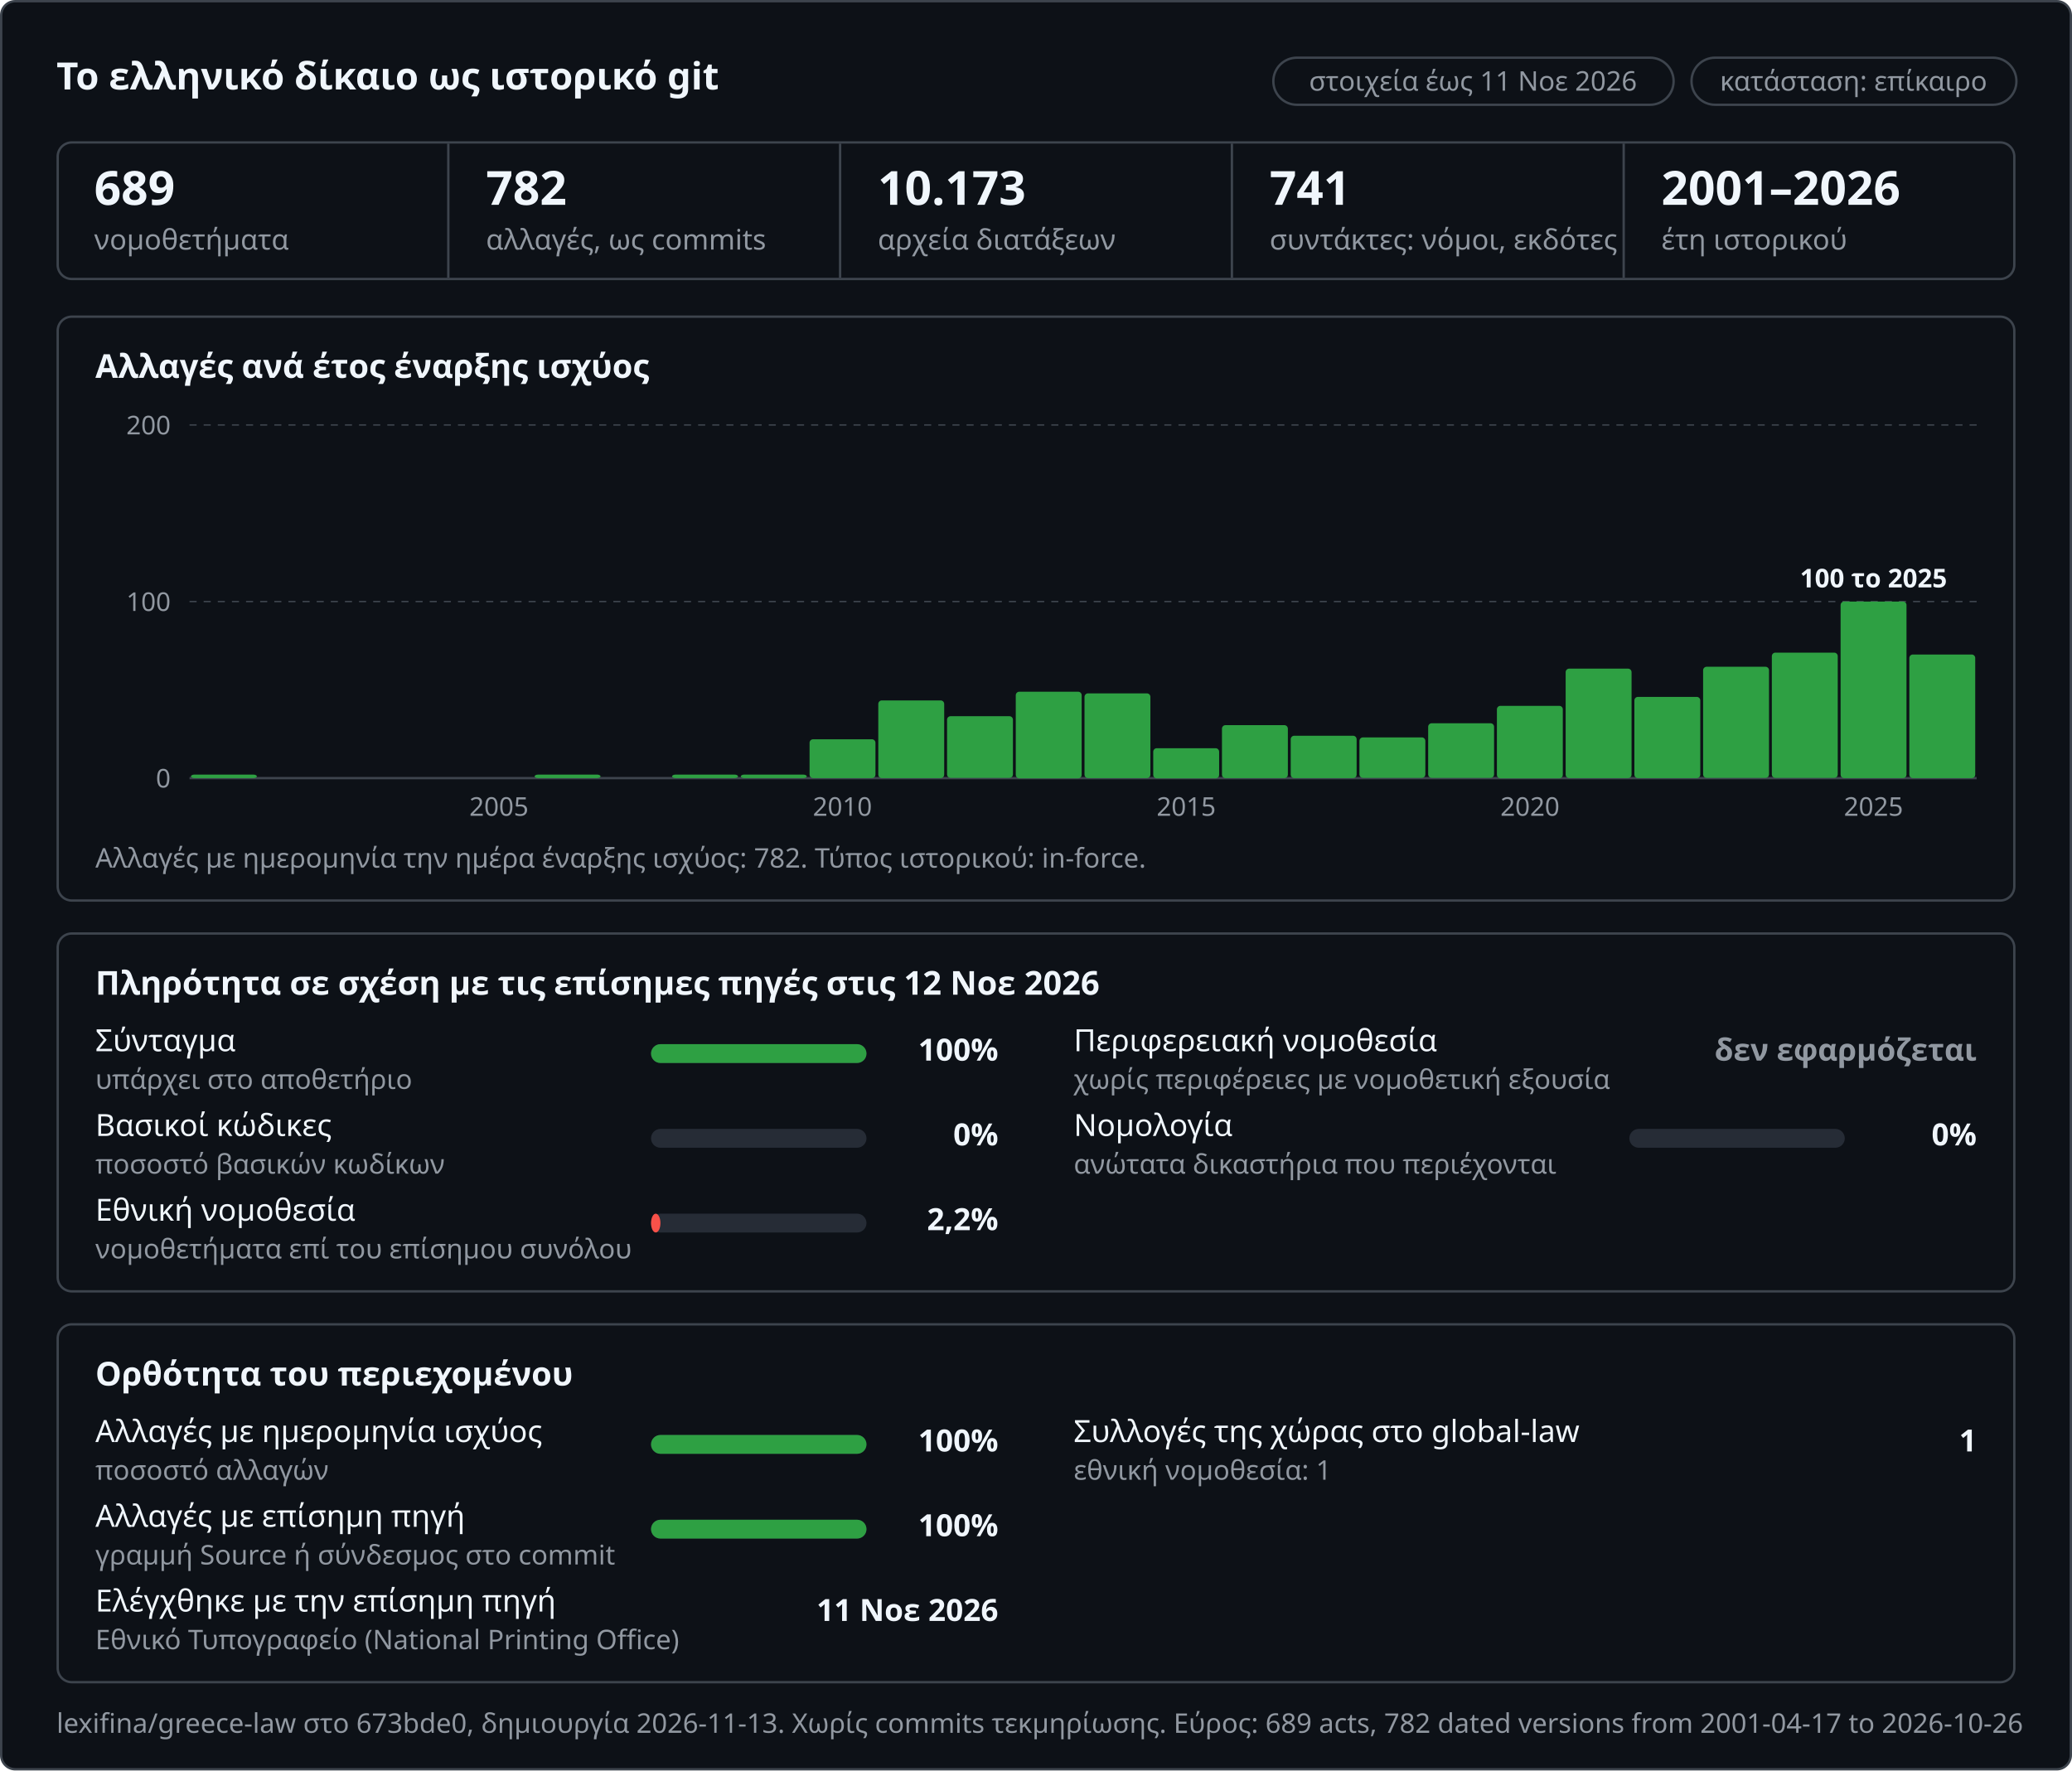
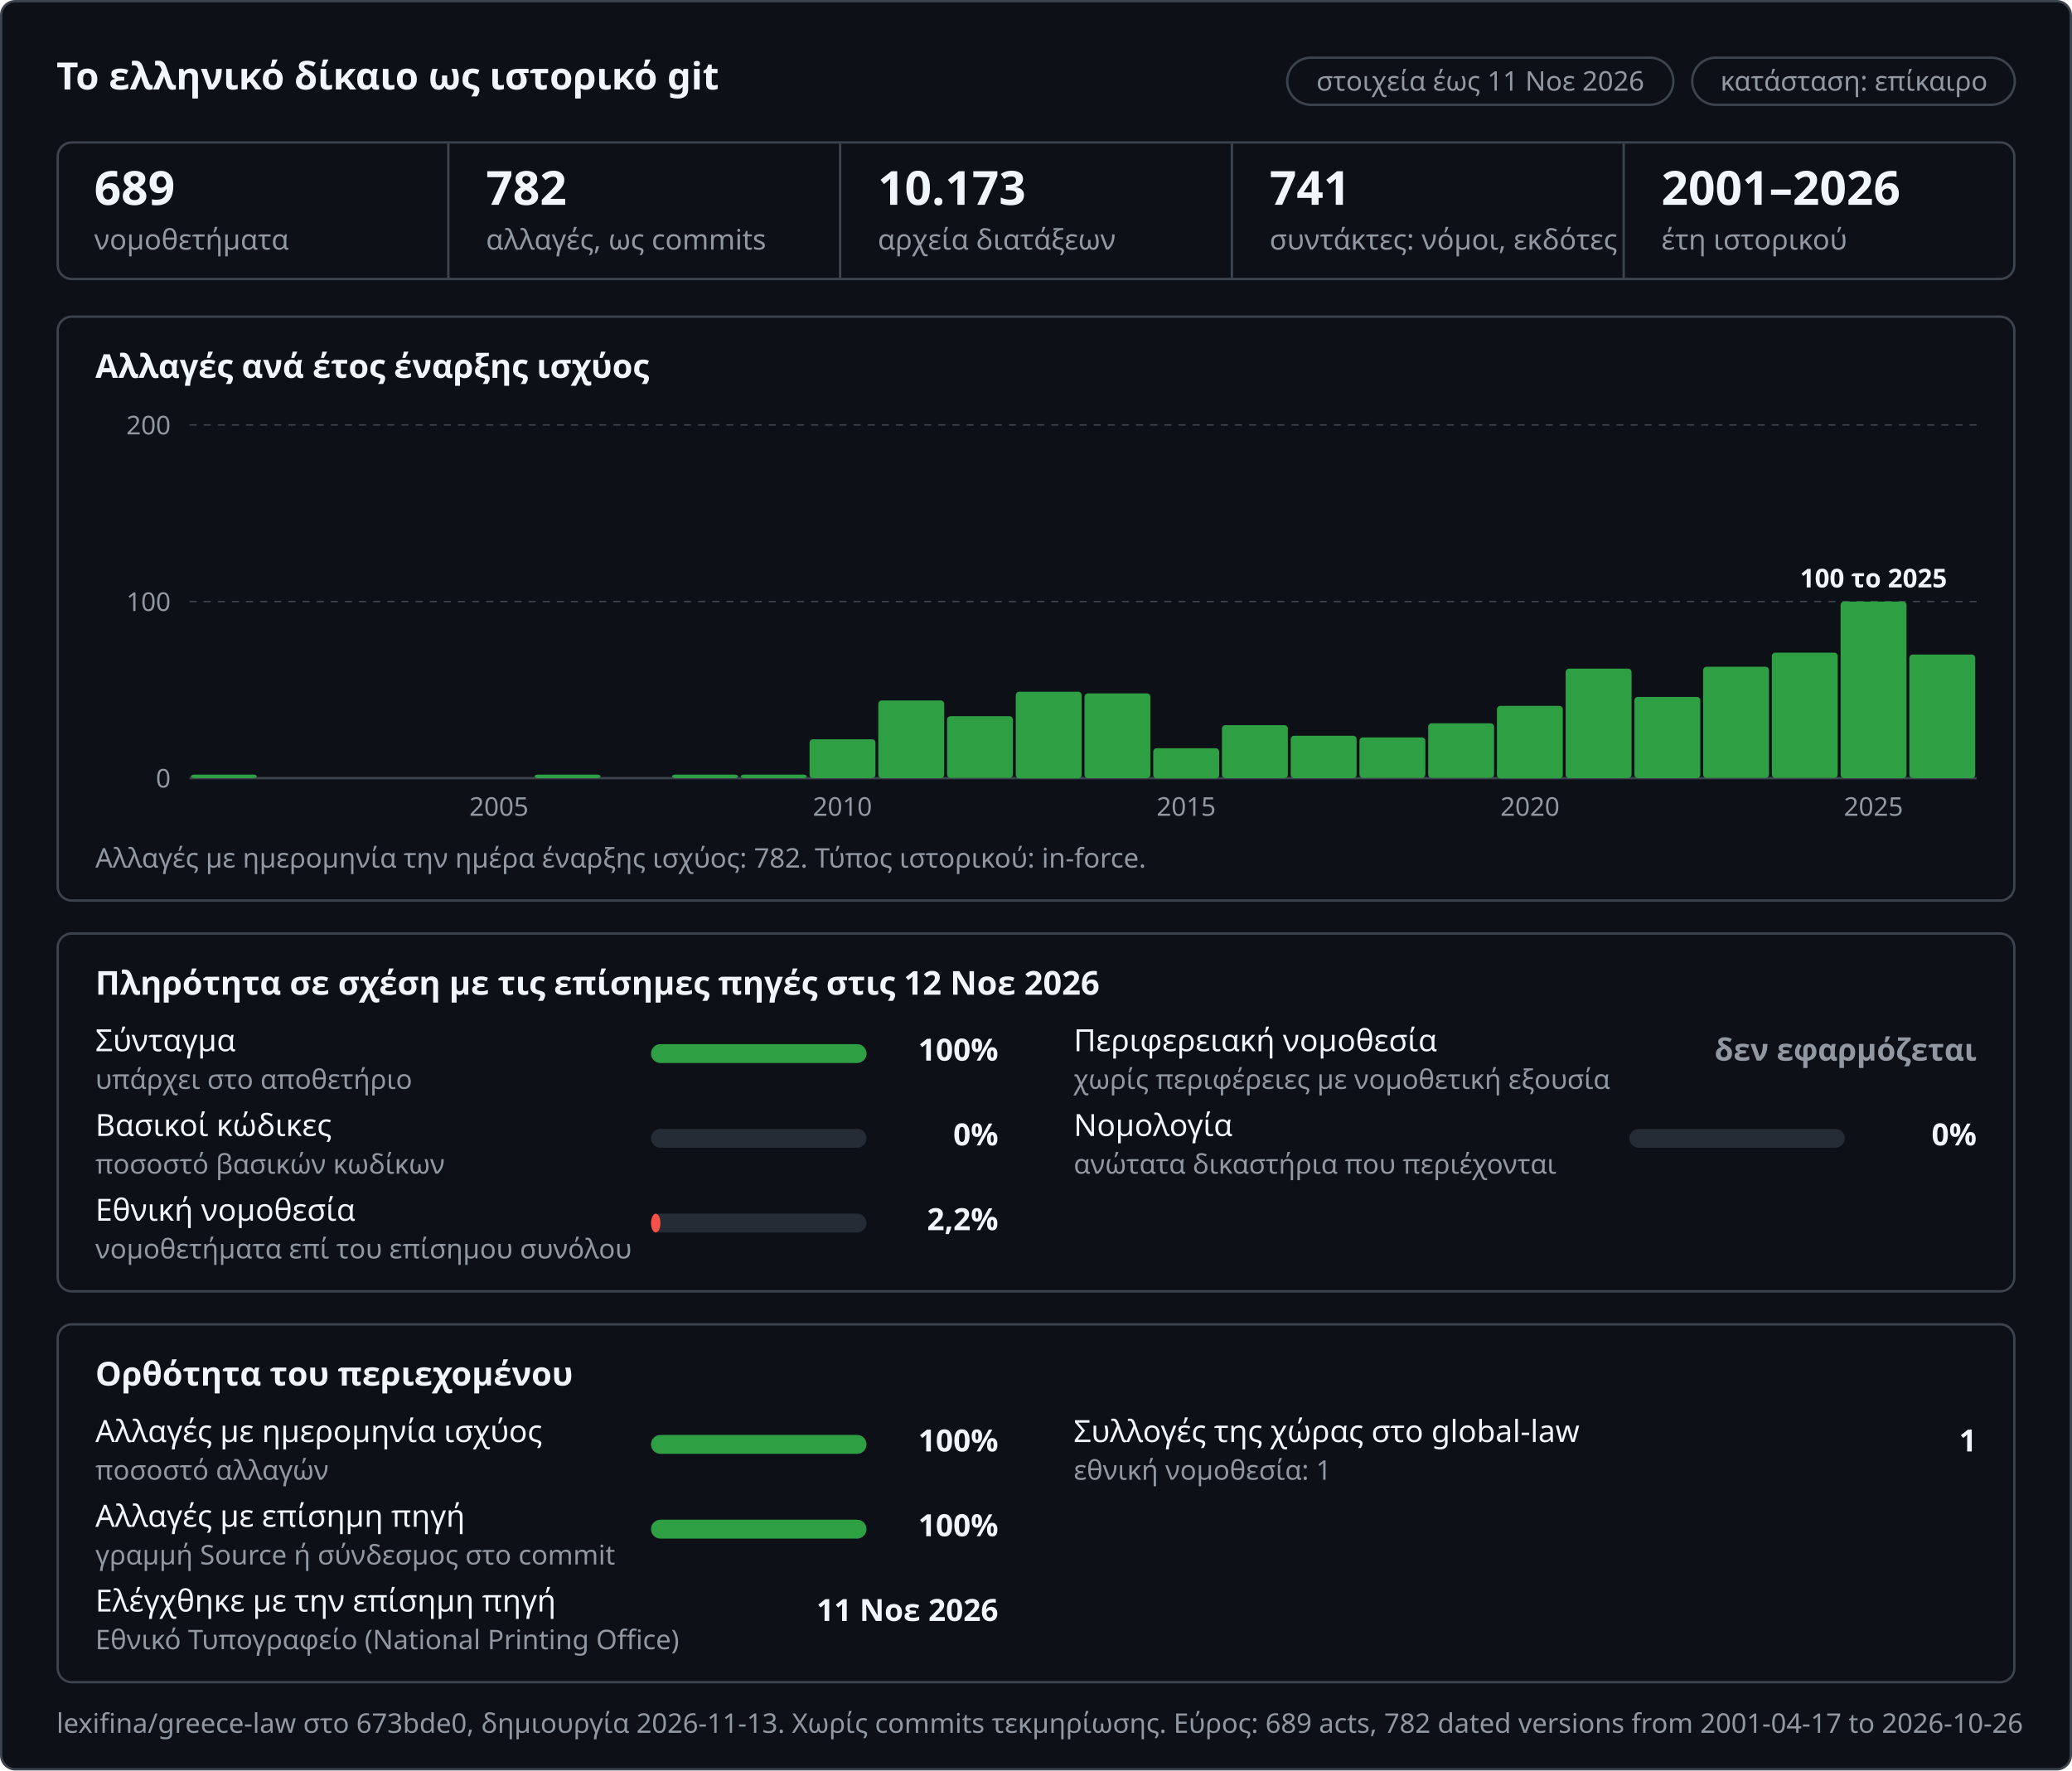
<svg xmlns="http://www.w3.org/2000/svg" width="880" height="752" viewBox="0 0 880 752" font-family="-apple-system,BlinkMacSystemFont,Segoe UI,Noto Sans,Helvetica,Arial,sans-serif">
  <rect x="0.5" y="0.5" width="879" height="751" rx="6" fill="#0d1117" stroke="#3d444d" />
  <text x="24" y="38" font-size="16" font-weight="600" fill="#f0f6fc">Το ελληνικό δίκαιο ως ιστορικό git</text>
-   <rect x="540.8" y="24.5" width="170" height="20" rx="10" fill="none" stroke="#3d444d" />
-   <text x="625.6" y="38.5" font-size="11.5" font-weight="500" text-anchor="middle" fill="#9198a1">στοιχεία έως 11 Νοε 2026</text>
-   <rect x="718.4" y="24.5" width="138" height="20" rx="10" fill="none" stroke="#3d444d" />
-   <text x="787.2" y="38.5" font-size="11.5" font-weight="500" text-anchor="middle" fill="#9198a1">κατάσταση: επίκαιρο</text>
+   <rect x="546.7" y="24.5" width="164" height="20" rx="10" fill="none" stroke="#3d444d" />
+   <text x="628.7" y="38.5" font-size="11.5" font-weight="500" text-anchor="middle" fill="#9198a1">στοιχεία έως 11 Νοε 2026</text>
+   <rect x="718.7" y="24.5" width="137" height="20" rx="10" fill="none" stroke="#3d444d" />
+   <text x="787.4" y="38.5" font-size="11.5" font-weight="500" text-anchor="middle" fill="#9198a1">κατάσταση: επίκαιρο</text>
  <rect x="24.5" y="60.5" width="831" height="58" rx="6" fill="#0d1117" stroke="#3d444d" />
  <text x="40.0" y="87" font-size="20" font-weight="600" fill="#f0f6fc">689</text>
  <text x="40.0" y="106" font-size="12" fill="#9198a1">νομοθετήματα</text>
  <line x1="190.4" y1="61" x2="190.4" y2="118" stroke="#3d444d" />
  <text x="206.4" y="87" font-size="20" font-weight="600" fill="#f0f6fc">782</text>
  <text x="206.4" y="106" font-size="12" fill="#9198a1">αλλαγές, ως commits</text>
  <line x1="356.8" y1="61" x2="356.8" y2="118" stroke="#3d444d" />
  <text x="372.8" y="87" font-size="20" font-weight="600" fill="#f0f6fc">10.173</text>
  <text x="372.8" y="106" font-size="12" fill="#9198a1">αρχεία διατάξεων</text>
  <line x1="523.2" y1="61" x2="523.2" y2="118" stroke="#3d444d" />
  <text x="539.2" y="87" font-size="20" font-weight="600" fill="#f0f6fc">741</text>
-   <text x="539.2" y="106" font-size="12" fill="#9198a1">συντάκτες: νόμοι, εκδότες</text>
+   <text x="539.2" y="106" font-size="12" fill="#9198a1" textLength="142" lengthAdjust="spacingAndGlyphs">συντάκτες: νόμοι, εκδότες</text>
  <line x1="689.6" y1="61" x2="689.6" y2="118" stroke="#3d444d" />
  <text x="705.6" y="87" font-size="20" font-weight="600" fill="#f0f6fc">2001–2026</text>
  <text x="705.6" y="106" font-size="12" fill="#9198a1">έτη ιστορικού</text>
  <rect x="24.5" y="134.5" width="831" height="248" rx="6" fill="#0d1117" stroke="#3d444d" />
  <text x="40.5" y="160.5" font-size="14" font-weight="600" fill="#f0f6fc">Αλλαγές ανά έτος έναρξης ισχύος</text>
  <line x1="80.5" y1="330.5" x2="839.5" y2="330.5" stroke="#3d444d" stroke-width="1" />
  <text x="72.5" y="334.5" font-size="11" text-anchor="end" fill="#9198a1">0</text>
  <line x1="80.5" y1="255.5" x2="839.5" y2="255.5" stroke="#3d444d" stroke-width="0.6" stroke-dasharray="3 3" />
  <text x="72.5" y="259.5" font-size="11" text-anchor="end" fill="#9198a1">100</text>
  <line x1="80.5" y1="180.5" x2="839.5" y2="180.5" stroke="#3d444d" stroke-width="0.6" stroke-dasharray="3 3" />
  <text x="72.5" y="184.5" font-size="11" text-anchor="end" fill="#9198a1">200</text>
  <rect x="81.10" y="329.0" width="27.99" height="1.5" rx="1.5" fill="#2ea043" />
  <text x="211.9" y="346.5" font-size="11" text-anchor="middle" fill="#9198a1">2005</text>
  <rect x="227.06" y="329.0" width="27.99" height="1.5" rx="1.5" fill="#2ea043" />
  <rect x="285.45" y="329.0" width="27.99" height="1.5" rx="1.5" fill="#2ea043" />
  <rect x="314.64" y="329.0" width="27.99" height="1.5" rx="1.5" fill="#2ea043" />
  <rect x="343.83" y="314.0" width="27.99" height="16.5" rx="1.5" fill="#2ea043" />
  <text x="357.8" y="346.5" font-size="11" text-anchor="middle" fill="#9198a1">2010</text>
  <rect x="373.02" y="297.5" width="27.99" height="33.0" rx="1.5" fill="#2ea043" />
  <rect x="402.22" y="304.2" width="27.99" height="26.2" rx="1.5" fill="#2ea043" />
  <rect x="431.41" y="293.8" width="27.99" height="36.8" rx="1.5" fill="#2ea043" />
  <rect x="460.60" y="294.5" width="27.99" height="36.0" rx="1.5" fill="#2ea043" />
  <rect x="489.79" y="317.8" width="27.99" height="12.8" rx="1.5" fill="#2ea043" />
  <text x="503.8" y="346.5" font-size="11" text-anchor="middle" fill="#9198a1">2015</text>
  <rect x="518.98" y="308.0" width="27.99" height="22.5" rx="1.5" fill="#2ea043" />
  <rect x="548.18" y="312.5" width="27.99" height="18.0" rx="1.5" fill="#2ea043" />
  <rect x="577.37" y="313.2" width="27.99" height="17.2" rx="1.5" fill="#2ea043" />
  <rect x="606.56" y="307.2" width="27.99" height="23.2" rx="1.5" fill="#2ea043" />
  <rect x="635.75" y="299.8" width="27.99" height="30.8" rx="1.5" fill="#2ea043" />
  <text x="649.8" y="346.5" font-size="11" text-anchor="middle" fill="#9198a1">2020</text>
  <rect x="664.95" y="284.0" width="27.99" height="46.5" rx="1.5" fill="#2ea043" />
  <rect x="694.14" y="296.0" width="27.99" height="34.5" rx="1.5" fill="#2ea043" />
  <rect x="723.33" y="283.2" width="27.99" height="47.2" rx="1.5" fill="#2ea043" />
  <rect x="752.52" y="277.2" width="27.99" height="53.2" rx="1.5" fill="#2ea043" />
  <rect x="781.72" y="255.5" width="27.99" height="75.0" rx="1.5" fill="#2ea043" />
  <text x="795.7" y="346.5" font-size="11" text-anchor="middle" fill="#9198a1">2025</text>
  <text x="795.7" y="249.5" font-size="11" font-weight="600" text-anchor="middle" fill="#f0f6fc">100 το 2025</text>
  <rect x="810.91" y="278.0" width="27.99" height="52.5" rx="1.5" fill="#2ea043" />
  <text x="40.5" y="368.5" font-size="11.5" fill="#9198a1">Αλλαγές με ημερομηνία την ημέρα έναρξης ισχύος: 782. Τύπος ιστορικού: in-force.</text>
  <rect x="24.5" y="396.5" width="831" height="152" rx="6" fill="#0d1117" stroke="#3d444d" />
  <text x="40.5" y="422.5" font-size="14" font-weight="600" fill="#f0f6fc">Πληρότητα σε σχέση με τις επίσημες πηγές στις 12 Νοε 2026</text>
  <text x="40.5" y="446.5" font-size="13" fill="#f0f6fc">Σύνταγμα</text>
  <text x="40.5" y="462.5" font-size="11.5" fill="#9198a1">υπάρχει στο αποθετήριο</text>
  <g>
    <rect x="276.5" y="443.5" width="91.5" height="8" rx="4" fill="#262c36" />
    <rect x="276.5" y="443.5" width="91.5" height="8" rx="4" fill="#2ea043" />
  </g>
  <text x="424.0" y="450.5" font-size="13" font-weight="600" text-anchor="end" fill="#f0f6fc">100%</text>
  <text x="40.5" y="482.5" font-size="13" fill="#f0f6fc">Βασικοί κώδικες</text>
  <text x="40.5" y="498.5" font-size="11.5" fill="#9198a1">ποσοστό βασικών κωδίκων</text>
  <g>
    <rect x="276.5" y="479.5" width="91.5" height="8" rx="4" fill="#262c36" />
  </g>
  <text x="424.0" y="486.5" font-size="13" font-weight="600" text-anchor="end" fill="#f0f6fc">0%</text>
  <text x="40.5" y="518.5" font-size="13" fill="#f0f6fc">Εθνική νομοθεσία</text>
  <text x="40.5" y="534.5" font-size="11.5" fill="#9198a1">νομοθετήματα επί του επίσημου συνόλου</text>
  <g>
    <rect x="276.5" y="515.5" width="91.5" height="8" rx="4" fill="#262c36" />
    <rect x="276.5" y="515.5" width="4.0" height="8" rx="4" fill="#f85149" />
  </g>
  <text x="424.0" y="522.5" font-size="13" font-weight="600" text-anchor="end" fill="#f0f6fc">2,2%</text>
  <text x="456.0" y="446.5" font-size="13" fill="#f0f6fc">Περιφερειακή νομοθεσία</text>
  <text x="456.0" y="462.5" font-size="11.5" fill="#9198a1">χωρίς περιφέρειες με νομοθετική εξουσία</text>
  <text x="839.5" y="450.5" font-size="13" font-weight="600" text-anchor="end" fill="#9198a1">δεν εφαρμόζεται</text>
  <text x="456.0" y="482.5" font-size="13" fill="#f0f6fc">Νομολογία</text>
  <text x="456.0" y="498.5" font-size="11.5" fill="#9198a1">ανώτατα δικαστήρια που περιέχονται</text>
  <g>
    <rect x="692.0" y="479.5" width="91.5" height="8" rx="4" fill="#262c36" />
  </g>
  <text x="839.5" y="486.5" font-size="13" font-weight="600" text-anchor="end" fill="#f0f6fc">0%</text>
  <rect x="24.5" y="562.5" width="831" height="152" rx="6" fill="#0d1117" stroke="#3d444d" />
  <text x="40.5" y="588.5" font-size="14" font-weight="600" fill="#f0f6fc">Ορθότητα του περιεχομένου</text>
  <text x="40.5" y="612.5" font-size="13" fill="#f0f6fc">Αλλαγές με ημερομηνία ισχύος</text>
  <text x="40.5" y="628.5" font-size="11.5" fill="#9198a1">ποσοστό αλλαγών</text>
  <g>
    <rect x="276.5" y="609.5" width="91.5" height="8" rx="4" fill="#262c36" />
    <rect x="276.5" y="609.5" width="91.5" height="8" rx="4" fill="#2ea043" />
  </g>
  <text x="424.0" y="616.5" font-size="13" font-weight="600" text-anchor="end" fill="#f0f6fc">100%</text>
  <text x="40.5" y="648.5" font-size="13" fill="#f0f6fc">Αλλαγές με επίσημη πηγή</text>
  <text x="40.5" y="664.5" font-size="11.5" fill="#9198a1">γραμμή Source ή σύνδεσμος στο commit</text>
  <g>
    <rect x="276.5" y="645.5" width="91.5" height="8" rx="4" fill="#262c36" />
    <rect x="276.5" y="645.5" width="91.5" height="8" rx="4" fill="#2ea043" />
  </g>
  <text x="424.0" y="652.5" font-size="13" font-weight="600" text-anchor="end" fill="#f0f6fc">100%</text>
  <text x="40.5" y="684.5" font-size="13" fill="#f0f6fc">Ελέγχθηκε με την επίσημη πηγή</text>
  <text x="40.5" y="700.5" font-size="11.5" fill="#9198a1">Εθνικό Τυπογραφείο (National Printing Office)</text>
  <text x="424.0" y="688.5" font-size="13" font-weight="600" text-anchor="end" fill="#f0f6fc">11 Νοε 2026</text>
  <text x="456.0" y="612.5" font-size="13" fill="#f0f6fc">Συλλογές της χώρας στο global-law</text>
  <text x="456.0" y="628.5" font-size="11.5" fill="#9198a1">εθνική νομοθεσία: 1</text>
  <text x="839.5" y="616.5" font-size="13" font-weight="600" text-anchor="end" fill="#f0f6fc">1</text>
  <text x="24" y="736" font-size="11.5" fill="#9198a1">lexifina/greece-law στο 673bde0, δημιουργία 2026-11-13. Χωρίς commits τεκμηρίωσης. Εύρος: 689 acts, 782 dated versions from 2001-04-17 to 2026-10-26</text>
</svg>
